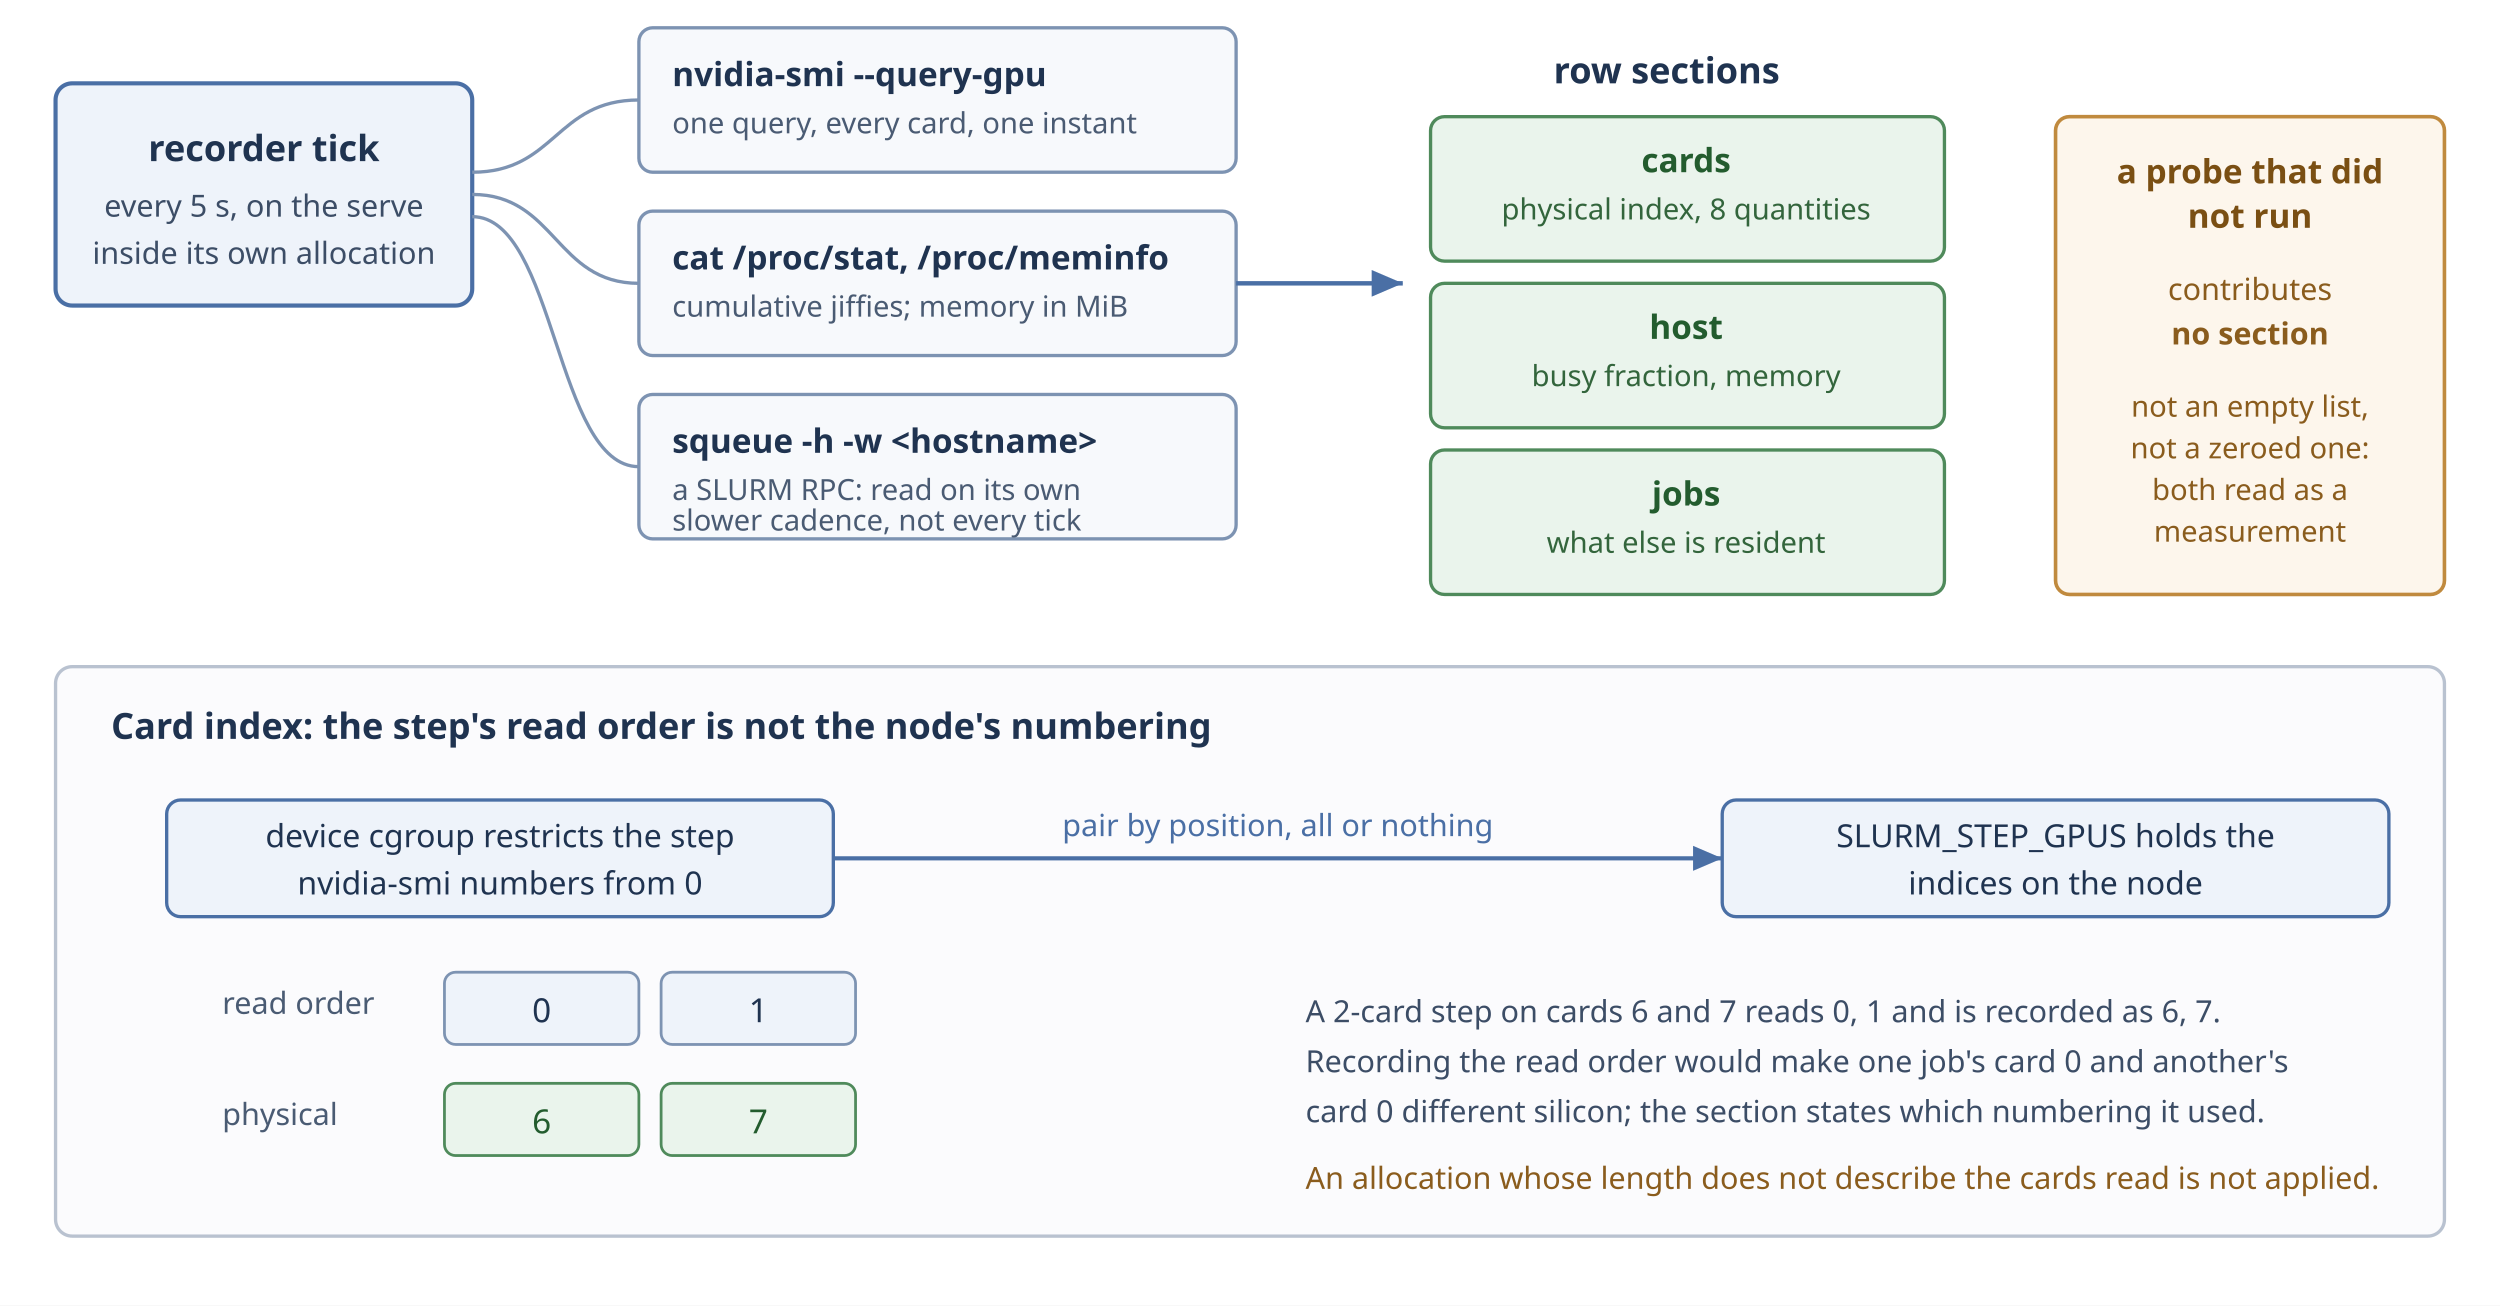
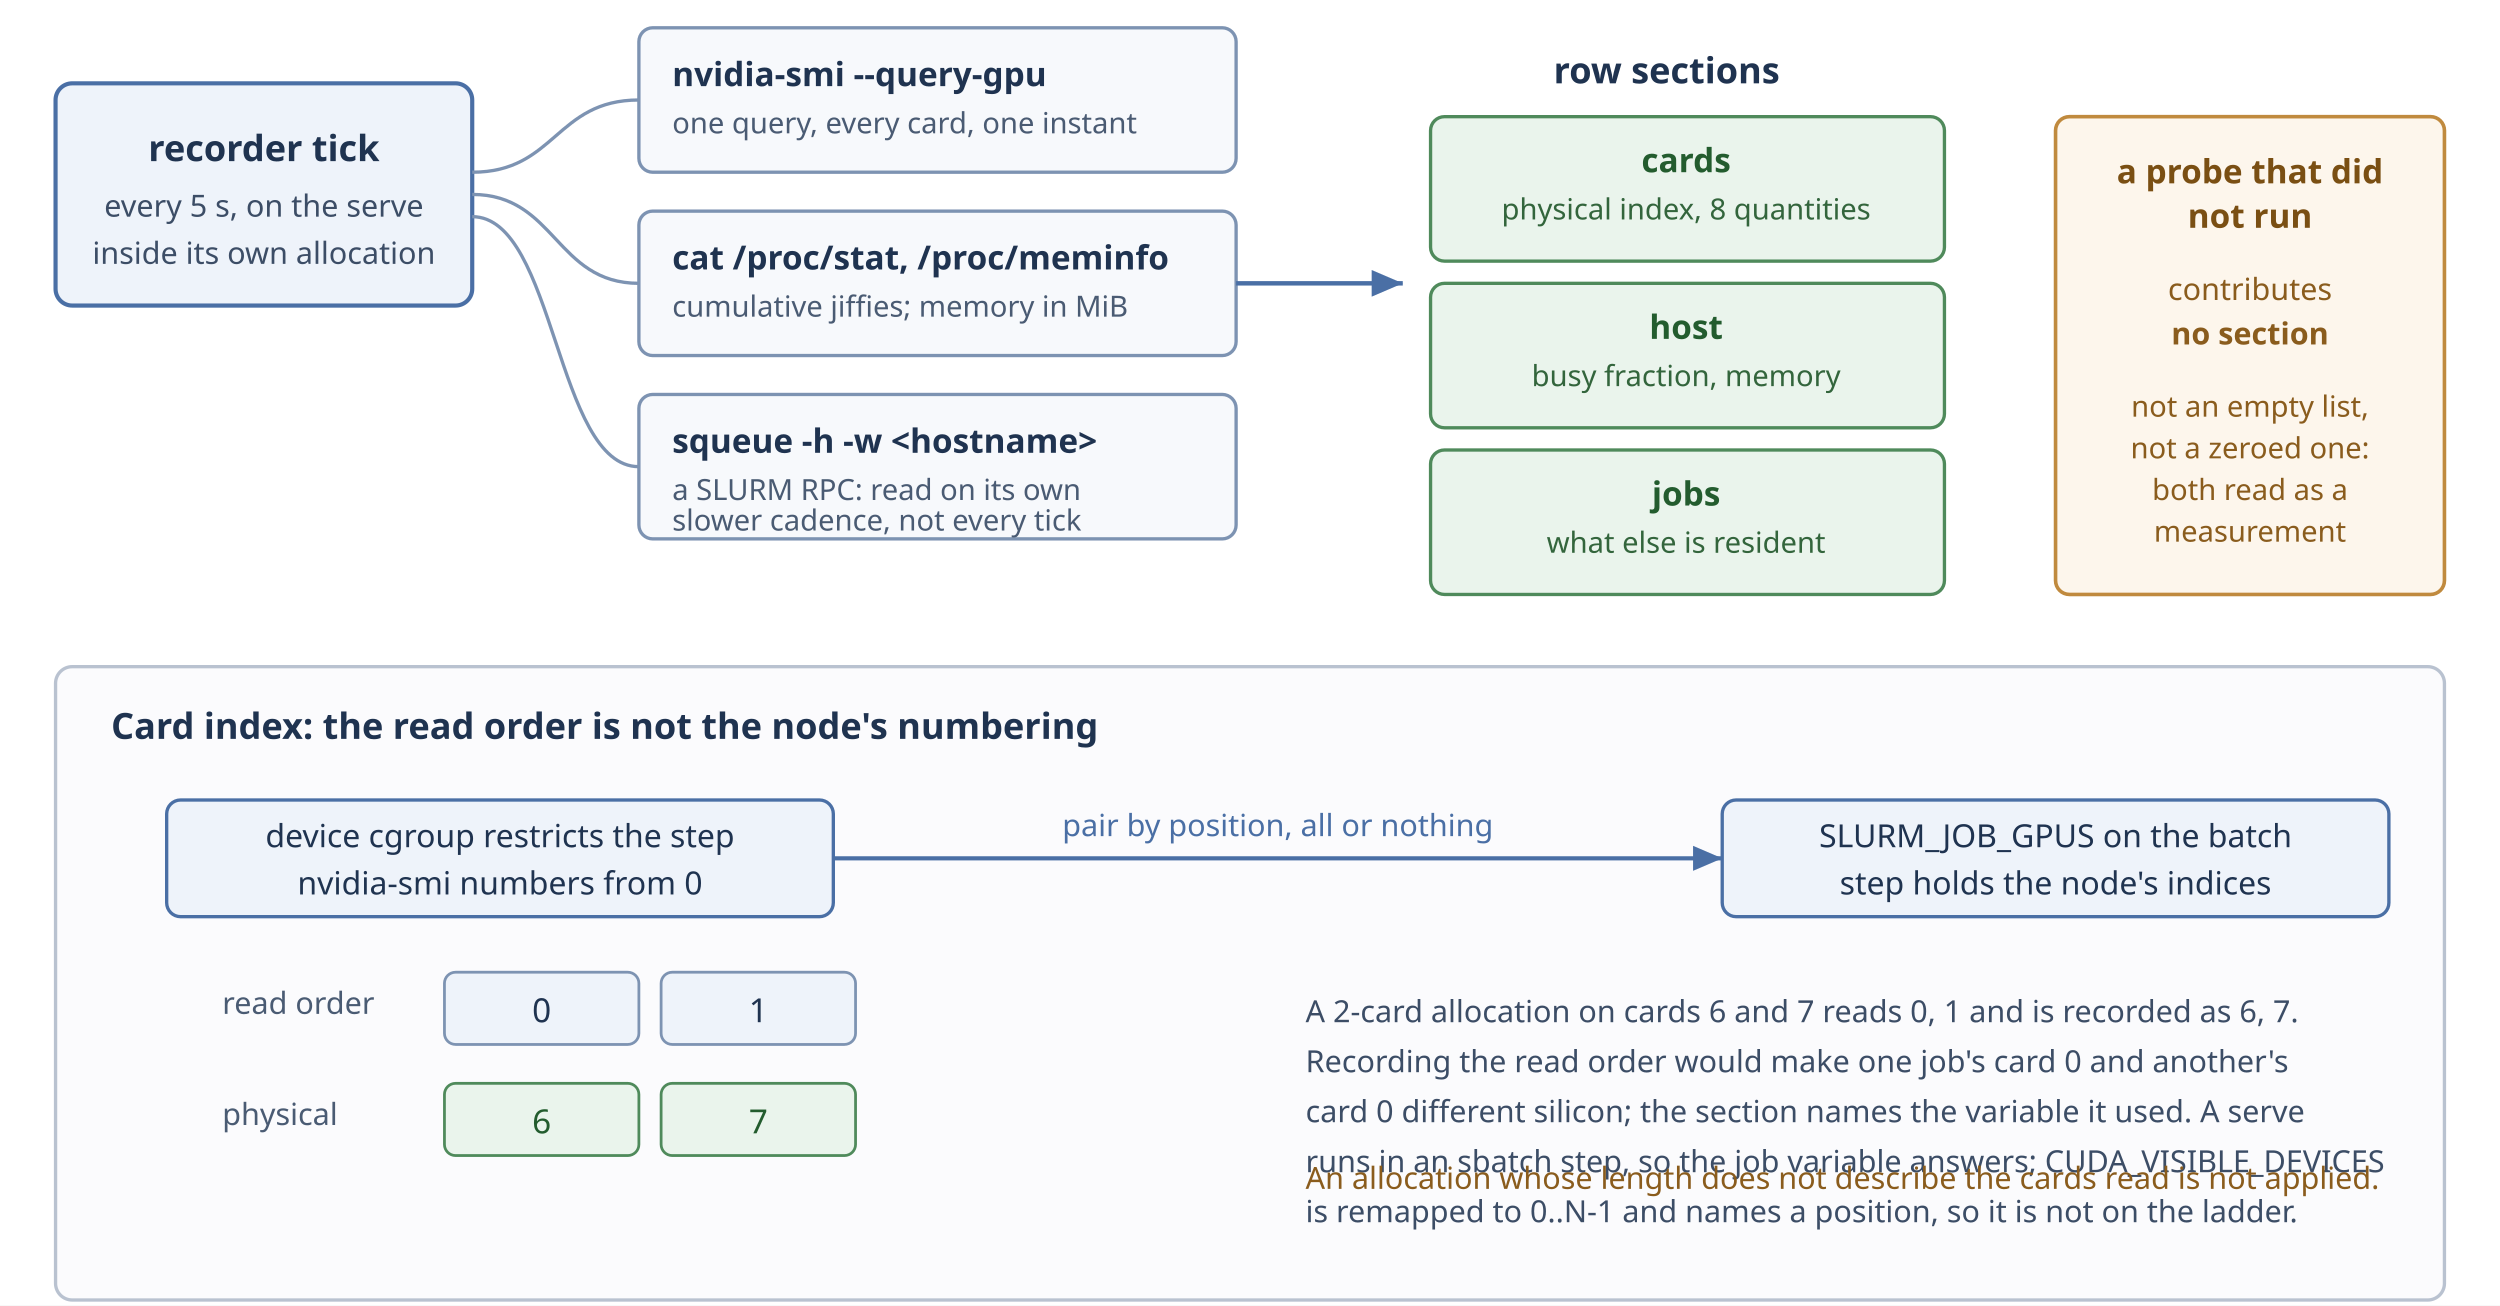
<svg xmlns="http://www.w3.org/2000/svg" viewBox="0 0 900 470" width="900" height="470" font-family="system-ui, sans-serif">
  <rect width="900" height="470" fill="#ffffff" />
  <rect x="20" y="30" width="150" height="80" rx="6" fill="#eef3fa" stroke="#4a6fa5" stroke-width="1.5" />
  <text x="95" y="58" text-anchor="middle" font-size="13" font-weight="600" fill="#1f3350">recorder tick</text>
  <text x="95" y="78" text-anchor="middle" font-size="11" fill="#3c4d66">every 5 s, on the serve</text>
  <text x="95" y="95" text-anchor="middle" font-size="11" fill="#3c4d66">inside its own allocation</text>
  <g>
    <rect x="230" y="10" width="215" height="52" rx="5" fill="#f7f9fc" stroke="#7d93b2" stroke-width="1.2" />
    <text x="242" y="31" font-size="12" font-weight="600" fill="#1f3350">nvidia-smi --query-gpu</text>
    <text x="242" y="48" font-size="10.5" fill="#4a5b73">one query, every card, one instant</text>
    <rect x="230" y="76" width="215" height="52" rx="5" fill="#f7f9fc" stroke="#7d93b2" stroke-width="1.2" />
    <text x="242" y="97" font-size="12" font-weight="600" fill="#1f3350">cat /proc/stat, /proc/meminfo</text>
    <text x="242" y="114" font-size="10.5" fill="#4a5b73">cumulative jiffies; memory in MiB</text>
    <rect x="230" y="142" width="215" height="52" rx="5" fill="#f7f9fc" stroke="#7d93b2" stroke-width="1.2" />
    <text x="242" y="163" font-size="12" font-weight="600" fill="#1f3350">squeue -h -w &lt;hostname&gt;</text>
    <text x="242" y="180" font-size="10.5" fill="#4a5b73">a SLURM RPC: read on its own</text>
    <text x="242" y="191" font-size="10.5" fill="#4a5b73">slower cadence, not every tick</text>
  </g>
  <g stroke="#7d93b2" stroke-width="1.2" fill="none">
    <path d="M170 62 C 200 62, 200 36, 230 36" />
    <path d="M170 70 C 200 70, 200 102, 230 102" />
    <path d="M170 78 C 200 78, 200 168, 230 168" />
  </g>
  <path d="M445 102 L 505 102" stroke="#4a6fa5" stroke-width="1.6" fill="none" marker-end="url(#a)" />
  <defs>
    <marker id="a" markerWidth="9" markerHeight="9" refX="7" refY="3" orient="auto">
      <path d="M0,0 L7,3 L0,6 z" fill="#4a6fa5" />
    </marker>
  </defs>
  <text x="600" y="30" text-anchor="middle" font-size="13" font-weight="600" fill="#1f3350">row sections</text>
  <g font-size="11">
    <rect x="515" y="42" width="185" height="52" rx="5" fill="#eaf4ec" stroke="#4f8a5b" stroke-width="1.2" />
    <text x="607" y="62" text-anchor="middle" font-size="12" font-weight="600" fill="#235c2e">cards</text>
    <text x="607" y="79" text-anchor="middle" font-size="10.5" fill="#33653c">physical index, 8 quantities</text>
    <rect x="515" y="102" width="185" height="52" rx="5" fill="#eaf4ec" stroke="#4f8a5b" stroke-width="1.2" />
    <text x="607" y="122" text-anchor="middle" font-size="12" font-weight="600" fill="#235c2e">host</text>
    <text x="607" y="139" text-anchor="middle" font-size="10.5" fill="#33653c">busy fraction, memory</text>
    <rect x="515" y="162" width="185" height="52" rx="5" fill="#eaf4ec" stroke="#4f8a5b" stroke-width="1.2" />
    <text x="607" y="182" text-anchor="middle" font-size="12" font-weight="600" fill="#235c2e">jobs</text>
    <text x="607" y="199" text-anchor="middle" font-size="10.5" fill="#33653c">what else is resident</text>
  </g>
  <rect x="740" y="42" width="140" height="172" rx="5" fill="#fdf6ec" stroke="#c08a3e" stroke-width="1.3" />
  <text x="810" y="66" text-anchor="middle" font-size="12" font-weight="600" fill="#7a4f13">a probe that did</text>
  <text x="810" y="82" text-anchor="middle" font-size="12" font-weight="600" fill="#7a4f13">not run</text>
  <text x="810" y="108" text-anchor="middle" font-size="11" fill="#8a5c1d">contributes</text>
  <text x="810" y="124" text-anchor="middle" font-size="11" font-weight="600" fill="#8a5c1d">no section</text>
  <text x="810" y="150" text-anchor="middle" font-size="10.5" fill="#8a5c1d">not an empty list,</text>
  <text x="810" y="165" text-anchor="middle" font-size="10.5" fill="#8a5c1d">not a zeroed one:</text>
  <text x="810" y="180" text-anchor="middle" font-size="10.5" fill="#8a5c1d">both read as a</text>
  <text x="810" y="195" text-anchor="middle" font-size="10.5" fill="#8a5c1d">measurement</text>
-   <rect x="20" y="240" width="860" height="205" rx="6" fill="#fbfbfd" stroke="#b9c2d0" stroke-width="1.2" />
-   <text x="40" y="266" font-size="13" font-weight="600" fill="#1f3350">Card index: the step's read order is not the node's numbering</text>
+   <rect x="20" y="240" width="860" height="228" rx="6" fill="#fbfbfd" stroke="#b9c2d0" stroke-width="1.2" />
+   <text x="40" y="266" font-size="13" font-weight="600" fill="#1f3350">Card index: the read order is not the node's numbering</text>
  <rect x="60" y="288" width="240" height="42" rx="5" fill="#eef3fa" stroke="#4a6fa5" stroke-width="1.2" />
  <text x="180" y="305" text-anchor="middle" font-size="11.5" fill="#1f3350">device cgroup restricts the step</text>
  <text x="180" y="322" text-anchor="middle" font-size="11.5" fill="#1f3350">nvidia-smi numbers from 0</text>
  <rect x="620" y="288" width="240" height="42" rx="5" fill="#eef3fa" stroke="#4a6fa5" stroke-width="1.2" />
-   <text x="740" y="305" text-anchor="middle" font-size="11.5" fill="#1f3350">SLURM_STEP_GPUS holds the</text>
-   <text x="740" y="322" text-anchor="middle" font-size="11.5" fill="#1f3350">indices on the node</text>
+   <text x="740" y="305" text-anchor="middle" font-size="11.5" fill="#1f3350">SLURM_JOB_GPUS on the batch</text>
+   <text x="740" y="322" text-anchor="middle" font-size="11.5" fill="#1f3350">step holds the node's indices</text>
  <path d="M300 309 L 620 309" stroke="#4a6fa5" stroke-width="1.5" fill="none" marker-end="url(#a)" />
  <text x="460" y="301" text-anchor="middle" font-size="11" fill="#4a6fa5">pair by position, all or nothing</text>
  <g font-size="12">
    <text x="80" y="365" font-size="11" fill="#4a5b73">read order</text>
    <rect x="160" y="350" width="70" height="26" rx="4" fill="#eef3fa" stroke="#7d93b2" />
    <text x="195" y="368" text-anchor="middle" fill="#1f3350">0</text>
    <rect x="238" y="350" width="70" height="26" rx="4" fill="#eef3fa" stroke="#7d93b2" />
    <text x="273" y="368" text-anchor="middle" fill="#1f3350">1</text>
    <text x="80" y="405" font-size="11" fill="#4a5b73">physical</text>
    <rect x="160" y="390" width="70" height="26" rx="4" fill="#eaf4ec" stroke="#4f8a5b" />
    <text x="195" y="408" text-anchor="middle" fill="#235c2e">6</text>
    <rect x="238" y="390" width="70" height="26" rx="4" fill="#eaf4ec" stroke="#4f8a5b" />
    <text x="273" y="408" text-anchor="middle" fill="#235c2e">7</text>
  </g>
-   <text x="470" y="368" font-size="11" fill="#3c4d66">A 2-card step on cards 6 and 7 reads 0, 1 and is recorded as 6, 7.</text>
+   <text x="470" y="368" font-size="11" fill="#3c4d66">A 2-card allocation on cards 6 and 7 reads 0, 1 and is recorded as 6, 7.</text>
  <text x="470" y="386" font-size="11" fill="#3c4d66">Recording the read order would make one job's card 0 and another's</text>
-   <text x="470" y="404" font-size="11" fill="#3c4d66">card 0 different silicon; the section states which numbering it used.</text>
+   <text x="470" y="404" font-size="11" fill="#3c4d66">card 0 different silicon; the section names the variable it used. A serve</text>
+   <text x="470" y="422" font-size="11" fill="#3c4d66">runs in an sbatch step, so the job variable answers; CUDA_VISIBLE_DEVICES</text>
+   <text x="470" y="440" font-size="11" fill="#3c4d66">is remapped to 0..N-1 and names a position, so it is not on the ladder.</text>
  <text x="470" y="428" font-size="11" fill="#8a5c1d">An allocation whose length does not describe the cards read is not applied.</text>
</svg>
